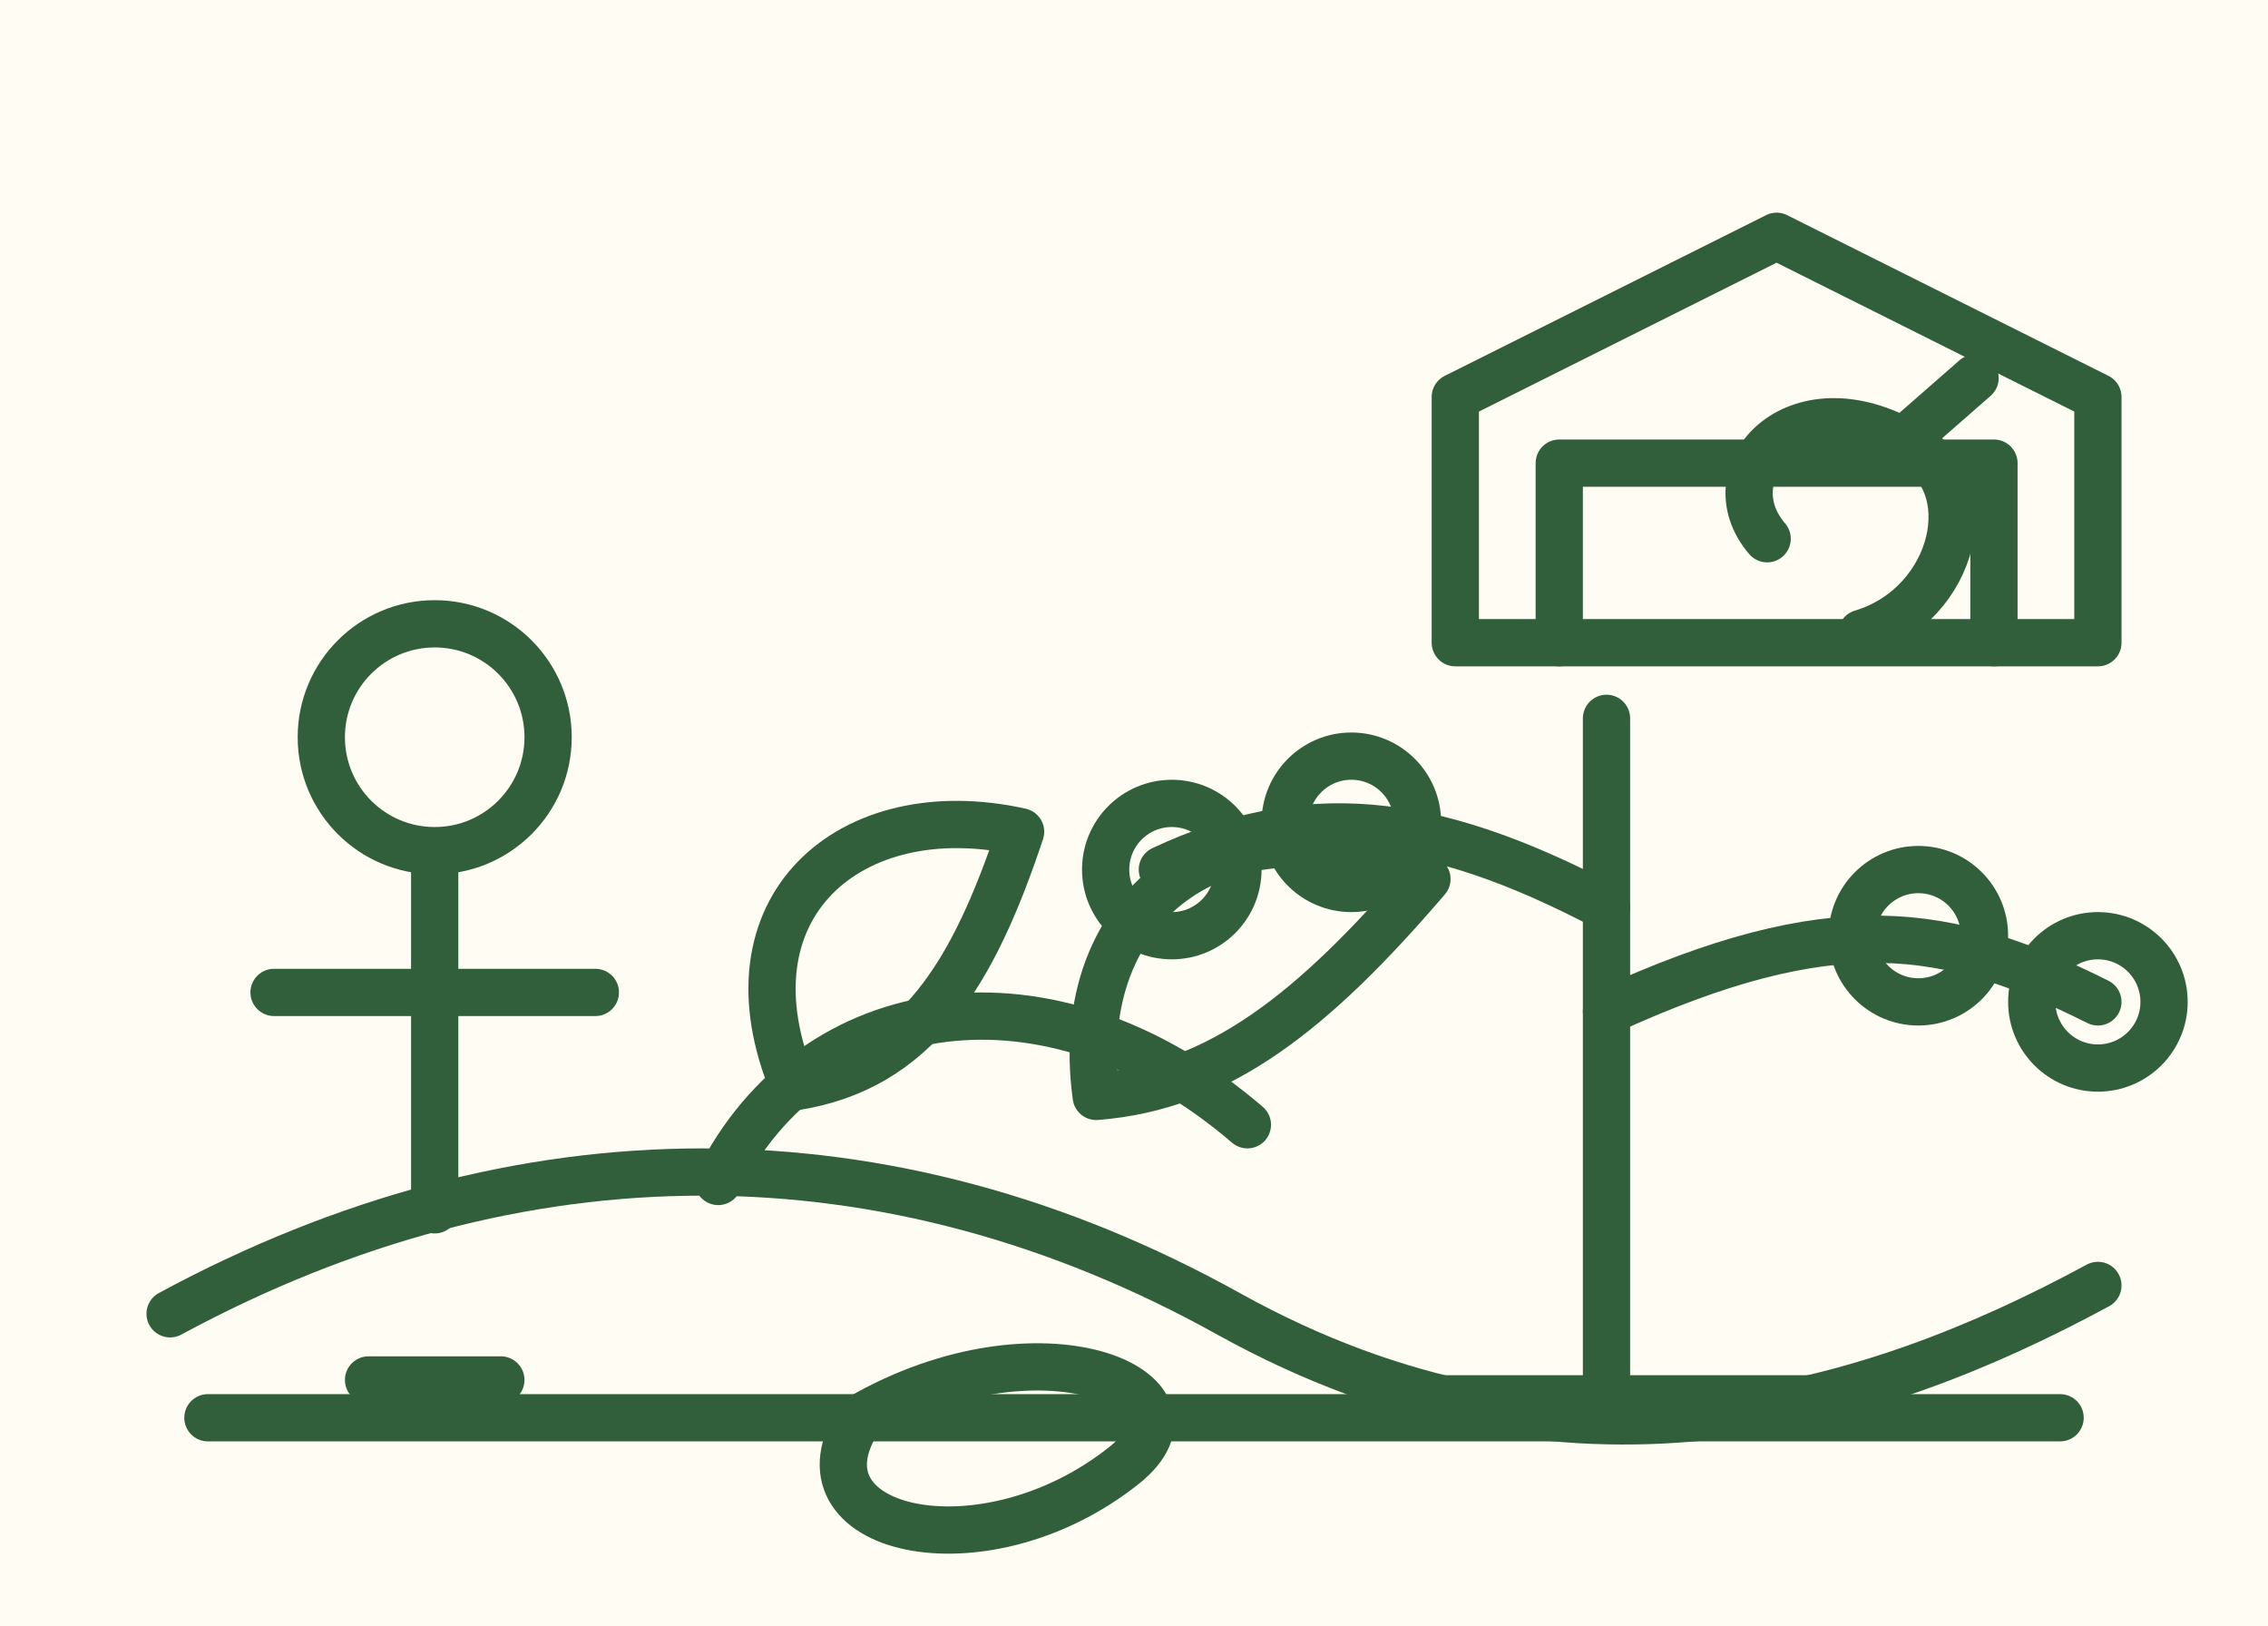
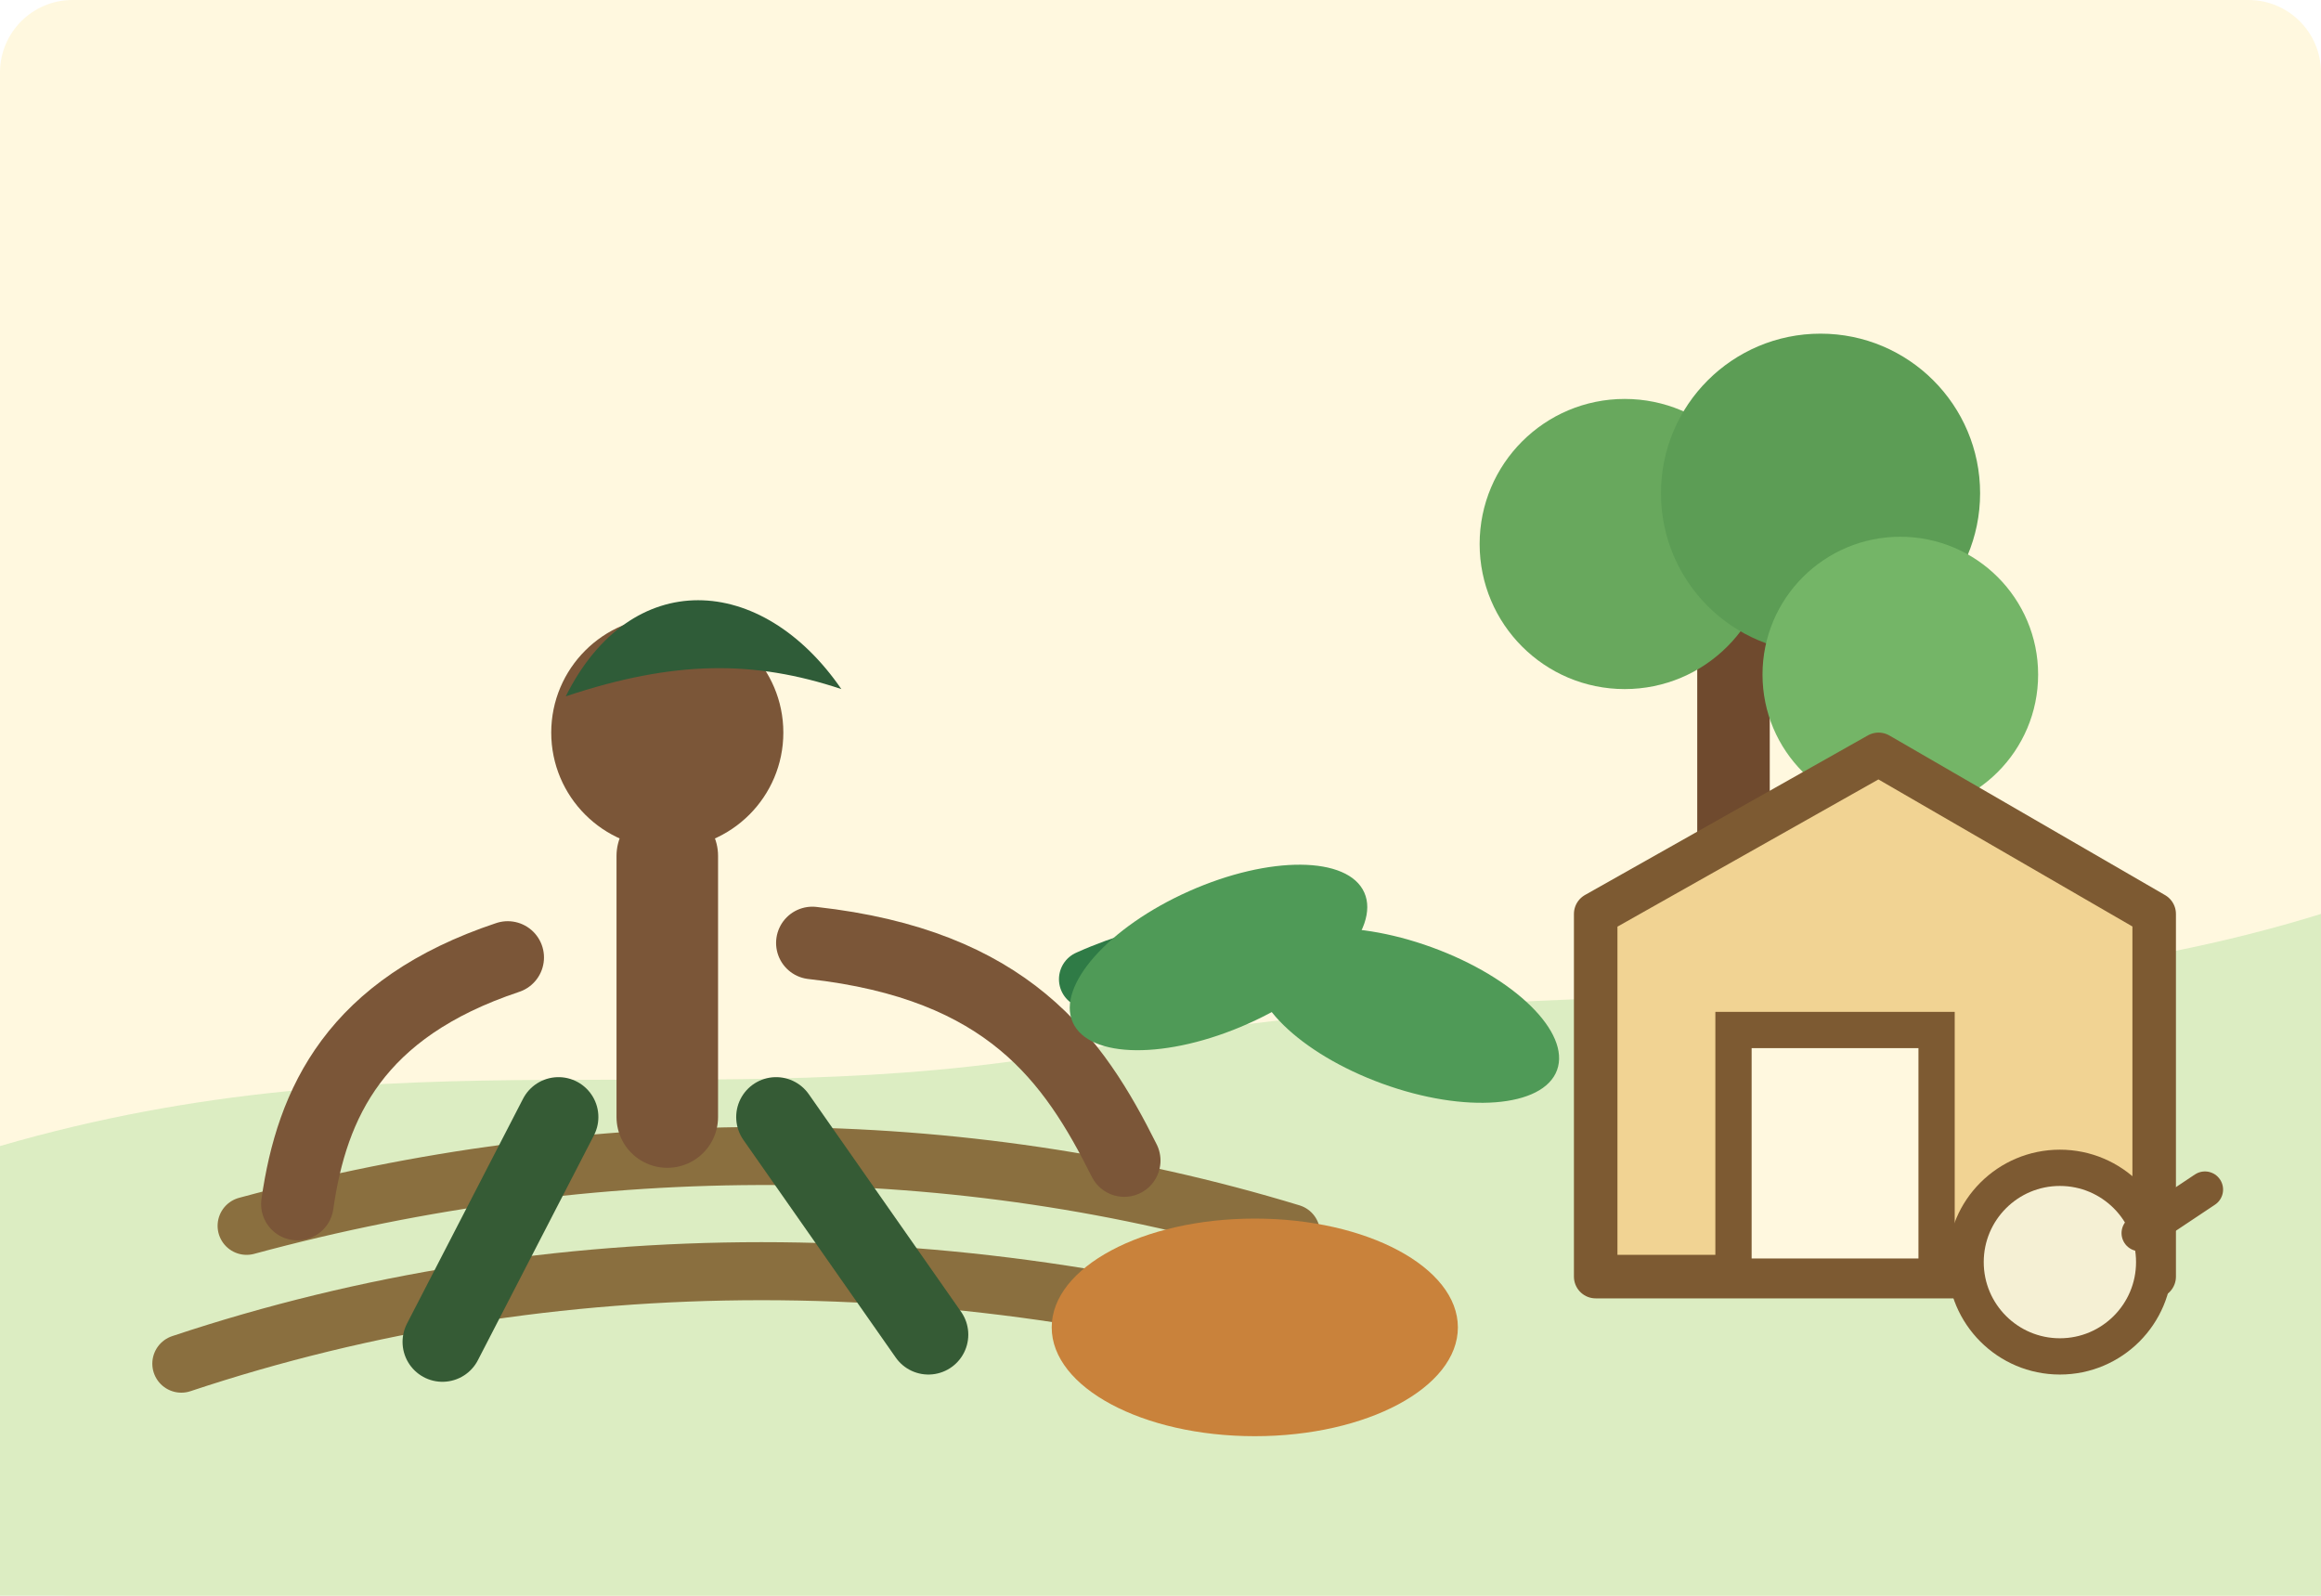
- <svg xmlns="http://www.w3.org/2000/svg" viewBox="0 0 240 172" role="img" aria-labelledby="title desc">
-   <rect width="240" height="172" fill="#fffdf3" />
-   <g fill="none" stroke="#315f3c" stroke-width="5" stroke-linecap="round" stroke-linejoin="round">
-     <path d="M18 139 C55 119, 94 119, 130 139 C166 159, 198 149, 222 136" />
-     <path d="M22 150 H218" />
-     <circle cx="46" cy="78" r="12" />
-     <path d="M46 91 V128 M29 105 H63 M39 146 H53" />
-     <path d="M76 125 C86 105, 111 101, 132 119" />
-     <path d="M84 115 C76 96, 90 84, 108 88 C103 103, 97 113, 84 115 Z" />
-     <path d="M116 116 C113 94, 132 83, 151 93 C139 107, 129 115, 116 116 Z" />
-     <path d="M91 150 C83 162, 104 167, 119 155 C129 147, 110 139, 91 150 Z" />
-     <path d="M170 148 V76" />
-     <path d="M170 96 C151 86, 138 85, 123 92" />
-     <path d="M170 107 C194 96, 206 98, 222 106" />
-     <circle cx="124" cy="92" r="7" />
-     <circle cx="143" cy="87" r="7" />
-     <circle cx="222" cy="106" r="7" />
-     <circle cx="203" cy="99" r="7" />
-     <path d="M150 148 H192" />
-     <path d="M154 68 H222 V42 L188 25 L154 42 Z" />
-     <path d="M165 68 V49 H211 V68" />
-     <path d="M187 57 C181 50, 190 40, 202 47 C210 51, 207 64, 197 67" />
-     <path d="M201 47 L209 40" />
-   </g>
+ <svg xmlns="http://www.w3.org/2000/svg" viewBox="0 0 320 220" role="img" aria-labelledby="title desc">
+   <rect width="320" height="220" rx="10" fill="#fff8df" />
+   <path d="M0 158 C55 142 97 154 148 145 C215 132 265 143 320 126 V220 H0 Z" fill="#dcedc2" />
+   <path d="M25 188 C76 171 133 171 188 188" fill="none" stroke="#8a6f3f" stroke-width="8" stroke-linecap="round" />
+   <path d="M34 169 C82 156 132 156 178 170" fill="none" stroke="#8a6f3f" stroke-width="8" stroke-linecap="round" />
+   <circle cx="92" cy="101" r="16" fill="#7b5638" />
+   <path d="M78 96 C87 78 105 79 116 95 C104 91 93 91 78 96 Z" fill="#2f5c38" />
+   <path d="M92 118 V154" stroke="#7b5638" stroke-width="14" stroke-linecap="round" />
+   <path d="M70 132 C49 139 43 152 41 166" fill="none" stroke="#7b5638" stroke-width="10" stroke-linecap="round" />
+   <path d="M112 130 C139 133 148 146 155 160" fill="none" stroke="#7b5638" stroke-width="10" stroke-linecap="round" />
+   <path d="M77 154 L61 185" stroke="#355b35" stroke-width="11" stroke-linecap="round" />
+   <path d="M107 154 L128 184" stroke="#355b35" stroke-width="11" stroke-linecap="round" />
+   <path d="M150 135 C170 126 193 130 206 146" fill="none" stroke="#2f7b46" stroke-width="8" stroke-linecap="round" />
+   <ellipse cx="168" cy="132" rx="22" ry="10" fill="#4f9a57" transform="rotate(-24 168 132)" />
+   <ellipse cx="194" cy="140" rx="22" ry="10" fill="#4f9a57" transform="rotate(20 194 140)" />
+   <ellipse cx="173" cy="183" rx="28" ry="15" fill="#c9823b" />
+   <path d="M239 157 V71" stroke="#6f4a2e" stroke-width="10" stroke-linecap="round" />
+   <circle cx="224" cy="75" r="20" fill="#68a85d" />
+   <circle cx="251" cy="68" r="22" fill="#5c9d55" />
+   <circle cx="262" cy="93" r="19" fill="#74b567" />
+   <path d="M237 154 H274" stroke="#6f4a2e" stroke-width="8" stroke-linecap="round" />
+   <path d="M220 176 H297 V126 L259 104 L220 126 Z" fill="#f1d393" stroke="#7d5a32" stroke-width="6" stroke-linejoin="round" />
+   <rect x="239" y="142" width="28" height="34" fill="#fff8df" stroke="#7d5a32" stroke-width="5" />
+   <circle cx="284" cy="174" r="13" fill="#f5f0d4" stroke="#7d5a32" stroke-width="5" />
+   <path d="M295 170 L304 164" stroke="#7d5a32" stroke-width="5" stroke-linecap="round" />
</svg>
